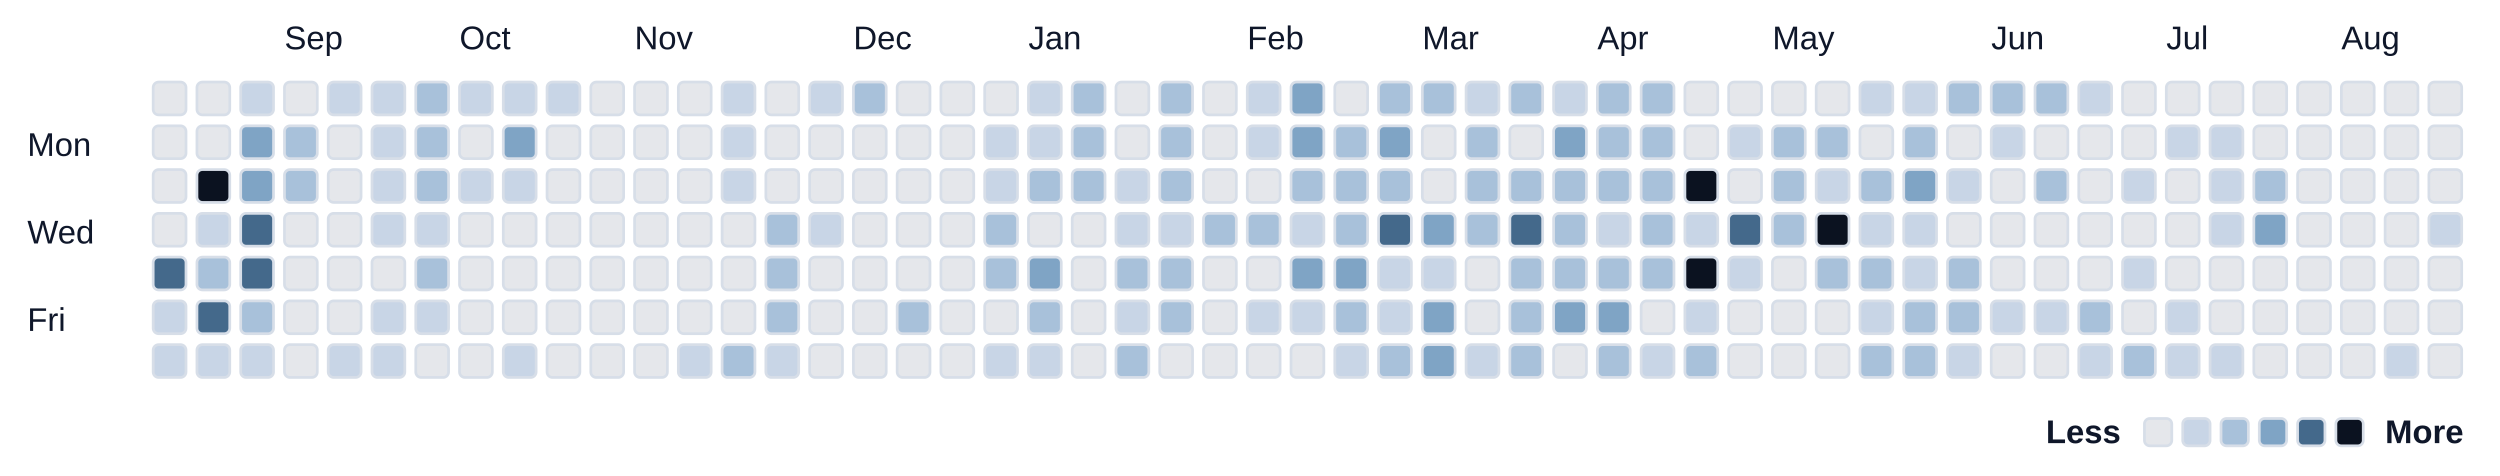
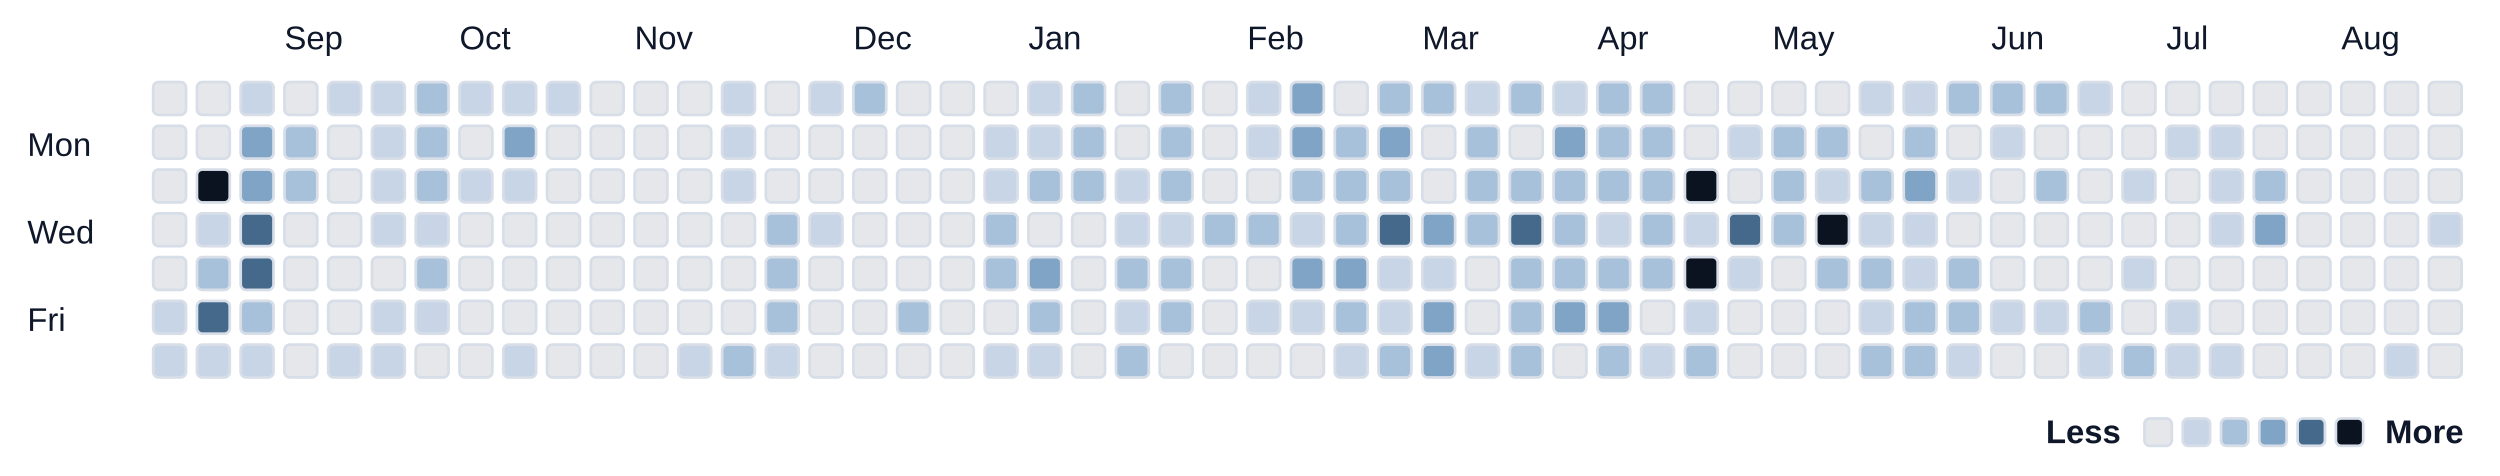
<svg xmlns="http://www.w3.org/2000/svg" baseProfile="tiny" height="174" version="1.2" width="914">
  <defs />
  <text fill="#0F172A" font-family="Segoe UI, Arial, sans-serif" font-size="12px" x="104" y="18">Sep</text>
  <text fill="#0F172A" font-family="Segoe UI, Arial, sans-serif" font-size="12px" x="168" y="18">Oct</text>
  <text fill="#0F172A" font-family="Segoe UI, Arial, sans-serif" font-size="12px" x="232" y="18">Nov</text>
  <text fill="#0F172A" font-family="Segoe UI, Arial, sans-serif" font-size="12px" x="312" y="18">Dec</text>
  <text fill="#0F172A" font-family="Segoe UI, Arial, sans-serif" font-size="12px" x="376" y="18">Jan</text>
  <text fill="#0F172A" font-family="Segoe UI, Arial, sans-serif" font-size="12px" x="456" y="18">Feb</text>
  <text fill="#0F172A" font-family="Segoe UI, Arial, sans-serif" font-size="12px" x="520" y="18">Mar</text>
  <text fill="#0F172A" font-family="Segoe UI, Arial, sans-serif" font-size="12px" x="584" y="18">Apr</text>
  <text fill="#0F172A" font-family="Segoe UI, Arial, sans-serif" font-size="12px" x="648" y="18">May</text>
  <text fill="#0F172A" font-family="Segoe UI, Arial, sans-serif" font-size="12px" x="728" y="18">Jun</text>
  <text fill="#0F172A" font-family="Segoe UI, Arial, sans-serif" font-size="12px" x="792" y="18">Jul</text>
  <text fill="#0F172A" font-family="Segoe UI, Arial, sans-serif" font-size="12px" x="856" y="18">Aug</text>
  <text fill="#0F172A" font-family="Segoe UI, Arial, sans-serif" font-size="12px" x="10" y="57">Mon</text>
  <text fill="#0F172A" font-family="Segoe UI, Arial, sans-serif" font-size="12px" x="10" y="89">Wed</text>
  <text fill="#0F172A" font-family="Segoe UI, Arial, sans-serif" font-size="12px" x="10" y="121">Fri</text>
  <rect fill="#E5E7EB" height="12" rx="2" ry="2" stroke="#D7DEE8" stroke-width="1" width="12" x="56" y="30" />
  <rect fill="#E5E7EB" height="12" rx="2" ry="2" stroke="#D7DEE8" stroke-width="1" width="12" x="56" y="46" />
  <rect fill="#E5E7EB" height="12" rx="2" ry="2" stroke="#D7DEE8" stroke-width="1" width="12" x="56" y="62" />
  <rect fill="#E5E7EB" height="12" rx="2" ry="2" stroke="#D7DEE8" stroke-width="1" width="12" x="56" y="78" />
-   <rect fill="#44698B" height="12" rx="2" ry="2" stroke="#D7DEE8" stroke-width="1" width="12" x="56" y="94" />
+   <rect fill="#E5E7EB" height="12" rx="2" ry="2" stroke="#D7DEE8" stroke-width="1" width="12" x="56" y="94" />
  <rect fill="#C8D5E6" height="12" rx="2" ry="2" stroke="#D7DEE8" stroke-width="1" width="12" x="56" y="110" />
  <rect fill="#C8D5E6" height="12" rx="2" ry="2" stroke="#D7DEE8" stroke-width="1" width="12" x="56" y="126" />
  <rect fill="#E5E7EB" height="12" rx="2" ry="2" stroke="#D7DEE8" stroke-width="1" width="12" x="72" y="30" />
  <rect fill="#E5E7EB" height="12" rx="2" ry="2" stroke="#D7DEE8" stroke-width="1" width="12" x="72" y="46" />
  <rect fill="#0B1220" height="12" rx="2" ry="2" stroke="#D7DEE8" stroke-width="1" width="12" x="72" y="62" />
  <rect fill="#C8D5E6" height="12" rx="2" ry="2" stroke="#D7DEE8" stroke-width="1" width="12" x="72" y="78" />
  <rect fill="#A8C1DA" height="12" rx="2" ry="2" stroke="#D7DEE8" stroke-width="1" width="12" x="72" y="94" />
  <rect fill="#44698B" height="12" rx="2" ry="2" stroke="#D7DEE8" stroke-width="1" width="12" x="72" y="110" />
  <rect fill="#C8D5E6" height="12" rx="2" ry="2" stroke="#D7DEE8" stroke-width="1" width="12" x="72" y="126" />
  <rect fill="#C8D5E6" height="12" rx="2" ry="2" stroke="#D7DEE8" stroke-width="1" width="12" x="88" y="30" />
  <rect fill="#7FA4C5" height="12" rx="2" ry="2" stroke="#D7DEE8" stroke-width="1" width="12" x="88" y="46" />
  <rect fill="#7FA4C5" height="12" rx="2" ry="2" stroke="#D7DEE8" stroke-width="1" width="12" x="88" y="62" />
  <rect fill="#44698B" height="12" rx="2" ry="2" stroke="#D7DEE8" stroke-width="1" width="12" x="88" y="78" />
  <rect fill="#44698B" height="12" rx="2" ry="2" stroke="#D7DEE8" stroke-width="1" width="12" x="88" y="94" />
  <rect fill="#A8C1DA" height="12" rx="2" ry="2" stroke="#D7DEE8" stroke-width="1" width="12" x="88" y="110" />
  <rect fill="#C8D5E6" height="12" rx="2" ry="2" stroke="#D7DEE8" stroke-width="1" width="12" x="88" y="126" />
  <rect fill="#E5E7EB" height="12" rx="2" ry="2" stroke="#D7DEE8" stroke-width="1" width="12" x="104" y="30" />
  <rect fill="#A8C1DA" height="12" rx="2" ry="2" stroke="#D7DEE8" stroke-width="1" width="12" x="104" y="46" />
  <rect fill="#A8C1DA" height="12" rx="2" ry="2" stroke="#D7DEE8" stroke-width="1" width="12" x="104" y="62" />
  <rect fill="#E5E7EB" height="12" rx="2" ry="2" stroke="#D7DEE8" stroke-width="1" width="12" x="104" y="78" />
  <rect fill="#E5E7EB" height="12" rx="2" ry="2" stroke="#D7DEE8" stroke-width="1" width="12" x="104" y="94" />
  <rect fill="#E5E7EB" height="12" rx="2" ry="2" stroke="#D7DEE8" stroke-width="1" width="12" x="104" y="110" />
  <rect fill="#E5E7EB" height="12" rx="2" ry="2" stroke="#D7DEE8" stroke-width="1" width="12" x="104" y="126" />
  <rect fill="#C8D5E6" height="12" rx="2" ry="2" stroke="#D7DEE8" stroke-width="1" width="12" x="120" y="30" />
  <rect fill="#E5E7EB" height="12" rx="2" ry="2" stroke="#D7DEE8" stroke-width="1" width="12" x="120" y="46" />
  <rect fill="#E5E7EB" height="12" rx="2" ry="2" stroke="#D7DEE8" stroke-width="1" width="12" x="120" y="62" />
  <rect fill="#E5E7EB" height="12" rx="2" ry="2" stroke="#D7DEE8" stroke-width="1" width="12" x="120" y="78" />
  <rect fill="#E5E7EB" height="12" rx="2" ry="2" stroke="#D7DEE8" stroke-width="1" width="12" x="120" y="94" />
  <rect fill="#E5E7EB" height="12" rx="2" ry="2" stroke="#D7DEE8" stroke-width="1" width="12" x="120" y="110" />
  <rect fill="#C8D5E6" height="12" rx="2" ry="2" stroke="#D7DEE8" stroke-width="1" width="12" x="120" y="126" />
  <rect fill="#C8D5E6" height="12" rx="2" ry="2" stroke="#D7DEE8" stroke-width="1" width="12" x="136" y="30" />
  <rect fill="#C8D5E6" height="12" rx="2" ry="2" stroke="#D7DEE8" stroke-width="1" width="12" x="136" y="46" />
  <rect fill="#C8D5E6" height="12" rx="2" ry="2" stroke="#D7DEE8" stroke-width="1" width="12" x="136" y="62" />
  <rect fill="#C8D5E6" height="12" rx="2" ry="2" stroke="#D7DEE8" stroke-width="1" width="12" x="136" y="78" />
  <rect fill="#E5E7EB" height="12" rx="2" ry="2" stroke="#D7DEE8" stroke-width="1" width="12" x="136" y="94" />
  <rect fill="#C8D5E6" height="12" rx="2" ry="2" stroke="#D7DEE8" stroke-width="1" width="12" x="136" y="110" />
  <rect fill="#C8D5E6" height="12" rx="2" ry="2" stroke="#D7DEE8" stroke-width="1" width="12" x="136" y="126" />
  <rect fill="#A8C1DA" height="12" rx="2" ry="2" stroke="#D7DEE8" stroke-width="1" width="12" x="152" y="30" />
  <rect fill="#A8C1DA" height="12" rx="2" ry="2" stroke="#D7DEE8" stroke-width="1" width="12" x="152" y="46" />
  <rect fill="#A8C1DA" height="12" rx="2" ry="2" stroke="#D7DEE8" stroke-width="1" width="12" x="152" y="62" />
  <rect fill="#C8D5E6" height="12" rx="2" ry="2" stroke="#D7DEE8" stroke-width="1" width="12" x="152" y="78" />
  <rect fill="#A8C1DA" height="12" rx="2" ry="2" stroke="#D7DEE8" stroke-width="1" width="12" x="152" y="94" />
  <rect fill="#C8D5E6" height="12" rx="2" ry="2" stroke="#D7DEE8" stroke-width="1" width="12" x="152" y="110" />
  <rect fill="#E5E7EB" height="12" rx="2" ry="2" stroke="#D7DEE8" stroke-width="1" width="12" x="152" y="126" />
  <rect fill="#C8D5E6" height="12" rx="2" ry="2" stroke="#D7DEE8" stroke-width="1" width="12" x="168" y="30" />
  <rect fill="#E5E7EB" height="12" rx="2" ry="2" stroke="#D7DEE8" stroke-width="1" width="12" x="168" y="46" />
  <rect fill="#C8D5E6" height="12" rx="2" ry="2" stroke="#D7DEE8" stroke-width="1" width="12" x="168" y="62" />
  <rect fill="#E5E7EB" height="12" rx="2" ry="2" stroke="#D7DEE8" stroke-width="1" width="12" x="168" y="78" />
  <rect fill="#E5E7EB" height="12" rx="2" ry="2" stroke="#D7DEE8" stroke-width="1" width="12" x="168" y="94" />
  <rect fill="#E5E7EB" height="12" rx="2" ry="2" stroke="#D7DEE8" stroke-width="1" width="12" x="168" y="110" />
  <rect fill="#E5E7EB" height="12" rx="2" ry="2" stroke="#D7DEE8" stroke-width="1" width="12" x="168" y="126" />
  <rect fill="#C8D5E6" height="12" rx="2" ry="2" stroke="#D7DEE8" stroke-width="1" width="12" x="184" y="30" />
  <rect fill="#7FA4C5" height="12" rx="2" ry="2" stroke="#D7DEE8" stroke-width="1" width="12" x="184" y="46" />
  <rect fill="#C8D5E6" height="12" rx="2" ry="2" stroke="#D7DEE8" stroke-width="1" width="12" x="184" y="62" />
  <rect fill="#E5E7EB" height="12" rx="2" ry="2" stroke="#D7DEE8" stroke-width="1" width="12" x="184" y="78" />
  <rect fill="#E5E7EB" height="12" rx="2" ry="2" stroke="#D7DEE8" stroke-width="1" width="12" x="184" y="94" />
  <rect fill="#E5E7EB" height="12" rx="2" ry="2" stroke="#D7DEE8" stroke-width="1" width="12" x="184" y="110" />
  <rect fill="#C8D5E6" height="12" rx="2" ry="2" stroke="#D7DEE8" stroke-width="1" width="12" x="184" y="126" />
  <rect fill="#C8D5E6" height="12" rx="2" ry="2" stroke="#D7DEE8" stroke-width="1" width="12" x="200" y="30" />
  <rect fill="#E5E7EB" height="12" rx="2" ry="2" stroke="#D7DEE8" stroke-width="1" width="12" x="200" y="46" />
  <rect fill="#E5E7EB" height="12" rx="2" ry="2" stroke="#D7DEE8" stroke-width="1" width="12" x="200" y="62" />
  <rect fill="#E5E7EB" height="12" rx="2" ry="2" stroke="#D7DEE8" stroke-width="1" width="12" x="200" y="78" />
  <rect fill="#E5E7EB" height="12" rx="2" ry="2" stroke="#D7DEE8" stroke-width="1" width="12" x="200" y="94" />
  <rect fill="#E5E7EB" height="12" rx="2" ry="2" stroke="#D7DEE8" stroke-width="1" width="12" x="200" y="110" />
  <rect fill="#E5E7EB" height="12" rx="2" ry="2" stroke="#D7DEE8" stroke-width="1" width="12" x="200" y="126" />
  <rect fill="#E5E7EB" height="12" rx="2" ry="2" stroke="#D7DEE8" stroke-width="1" width="12" x="216" y="30" />
  <rect fill="#E5E7EB" height="12" rx="2" ry="2" stroke="#D7DEE8" stroke-width="1" width="12" x="216" y="46" />
  <rect fill="#E5E7EB" height="12" rx="2" ry="2" stroke="#D7DEE8" stroke-width="1" width="12" x="216" y="62" />
  <rect fill="#E5E7EB" height="12" rx="2" ry="2" stroke="#D7DEE8" stroke-width="1" width="12" x="216" y="78" />
  <rect fill="#E5E7EB" height="12" rx="2" ry="2" stroke="#D7DEE8" stroke-width="1" width="12" x="216" y="94" />
  <rect fill="#E5E7EB" height="12" rx="2" ry="2" stroke="#D7DEE8" stroke-width="1" width="12" x="216" y="110" />
  <rect fill="#E5E7EB" height="12" rx="2" ry="2" stroke="#D7DEE8" stroke-width="1" width="12" x="216" y="126" />
  <rect fill="#E5E7EB" height="12" rx="2" ry="2" stroke="#D7DEE8" stroke-width="1" width="12" x="232" y="30" />
  <rect fill="#E5E7EB" height="12" rx="2" ry="2" stroke="#D7DEE8" stroke-width="1" width="12" x="232" y="46" />
  <rect fill="#E5E7EB" height="12" rx="2" ry="2" stroke="#D7DEE8" stroke-width="1" width="12" x="232" y="62" />
  <rect fill="#E5E7EB" height="12" rx="2" ry="2" stroke="#D7DEE8" stroke-width="1" width="12" x="232" y="78" />
  <rect fill="#E5E7EB" height="12" rx="2" ry="2" stroke="#D7DEE8" stroke-width="1" width="12" x="232" y="94" />
  <rect fill="#E5E7EB" height="12" rx="2" ry="2" stroke="#D7DEE8" stroke-width="1" width="12" x="232" y="110" />
  <rect fill="#E5E7EB" height="12" rx="2" ry="2" stroke="#D7DEE8" stroke-width="1" width="12" x="232" y="126" />
  <rect fill="#E5E7EB" height="12" rx="2" ry="2" stroke="#D7DEE8" stroke-width="1" width="12" x="248" y="30" />
  <rect fill="#E5E7EB" height="12" rx="2" ry="2" stroke="#D7DEE8" stroke-width="1" width="12" x="248" y="46" />
  <rect fill="#E5E7EB" height="12" rx="2" ry="2" stroke="#D7DEE8" stroke-width="1" width="12" x="248" y="62" />
  <rect fill="#E5E7EB" height="12" rx="2" ry="2" stroke="#D7DEE8" stroke-width="1" width="12" x="248" y="78" />
  <rect fill="#E5E7EB" height="12" rx="2" ry="2" stroke="#D7DEE8" stroke-width="1" width="12" x="248" y="94" />
  <rect fill="#E5E7EB" height="12" rx="2" ry="2" stroke="#D7DEE8" stroke-width="1" width="12" x="248" y="110" />
  <rect fill="#C8D5E6" height="12" rx="2" ry="2" stroke="#D7DEE8" stroke-width="1" width="12" x="248" y="126" />
  <rect fill="#C8D5E6" height="12" rx="2" ry="2" stroke="#D7DEE8" stroke-width="1" width="12" x="264" y="30" />
  <rect fill="#C8D5E6" height="12" rx="2" ry="2" stroke="#D7DEE8" stroke-width="1" width="12" x="264" y="46" />
  <rect fill="#C8D5E6" height="12" rx="2" ry="2" stroke="#D7DEE8" stroke-width="1" width="12" x="264" y="62" />
  <rect fill="#E5E7EB" height="12" rx="2" ry="2" stroke="#D7DEE8" stroke-width="1" width="12" x="264" y="78" />
  <rect fill="#E5E7EB" height="12" rx="2" ry="2" stroke="#D7DEE8" stroke-width="1" width="12" x="264" y="94" />
  <rect fill="#E5E7EB" height="12" rx="2" ry="2" stroke="#D7DEE8" stroke-width="1" width="12" x="264" y="110" />
  <rect fill="#A8C1DA" height="12" rx="2" ry="2" stroke="#D7DEE8" stroke-width="1" width="12" x="264" y="126" />
  <rect fill="#E5E7EB" height="12" rx="2" ry="2" stroke="#D7DEE8" stroke-width="1" width="12" x="280" y="30" />
  <rect fill="#E5E7EB" height="12" rx="2" ry="2" stroke="#D7DEE8" stroke-width="1" width="12" x="280" y="46" />
  <rect fill="#E5E7EB" height="12" rx="2" ry="2" stroke="#D7DEE8" stroke-width="1" width="12" x="280" y="62" />
  <rect fill="#A8C1DA" height="12" rx="2" ry="2" stroke="#D7DEE8" stroke-width="1" width="12" x="280" y="78" />
  <rect fill="#A8C1DA" height="12" rx="2" ry="2" stroke="#D7DEE8" stroke-width="1" width="12" x="280" y="94" />
  <rect fill="#A8C1DA" height="12" rx="2" ry="2" stroke="#D7DEE8" stroke-width="1" width="12" x="280" y="110" />
  <rect fill="#C8D5E6" height="12" rx="2" ry="2" stroke="#D7DEE8" stroke-width="1" width="12" x="280" y="126" />
  <rect fill="#C8D5E6" height="12" rx="2" ry="2" stroke="#D7DEE8" stroke-width="1" width="12" x="296" y="30" />
  <rect fill="#E5E7EB" height="12" rx="2" ry="2" stroke="#D7DEE8" stroke-width="1" width="12" x="296" y="46" />
  <rect fill="#E5E7EB" height="12" rx="2" ry="2" stroke="#D7DEE8" stroke-width="1" width="12" x="296" y="62" />
  <rect fill="#C8D5E6" height="12" rx="2" ry="2" stroke="#D7DEE8" stroke-width="1" width="12" x="296" y="78" />
  <rect fill="#E5E7EB" height="12" rx="2" ry="2" stroke="#D7DEE8" stroke-width="1" width="12" x="296" y="94" />
  <rect fill="#E5E7EB" height="12" rx="2" ry="2" stroke="#D7DEE8" stroke-width="1" width="12" x="296" y="110" />
  <rect fill="#E5E7EB" height="12" rx="2" ry="2" stroke="#D7DEE8" stroke-width="1" width="12" x="296" y="126" />
  <rect fill="#A8C1DA" height="12" rx="2" ry="2" stroke="#D7DEE8" stroke-width="1" width="12" x="312" y="30" />
  <rect fill="#E5E7EB" height="12" rx="2" ry="2" stroke="#D7DEE8" stroke-width="1" width="12" x="312" y="46" />
  <rect fill="#E5E7EB" height="12" rx="2" ry="2" stroke="#D7DEE8" stroke-width="1" width="12" x="312" y="62" />
  <rect fill="#E5E7EB" height="12" rx="2" ry="2" stroke="#D7DEE8" stroke-width="1" width="12" x="312" y="78" />
  <rect fill="#E5E7EB" height="12" rx="2" ry="2" stroke="#D7DEE8" stroke-width="1" width="12" x="312" y="94" />
  <rect fill="#E5E7EB" height="12" rx="2" ry="2" stroke="#D7DEE8" stroke-width="1" width="12" x="312" y="110" />
  <rect fill="#E5E7EB" height="12" rx="2" ry="2" stroke="#D7DEE8" stroke-width="1" width="12" x="312" y="126" />
  <rect fill="#E5E7EB" height="12" rx="2" ry="2" stroke="#D7DEE8" stroke-width="1" width="12" x="328" y="30" />
  <rect fill="#E5E7EB" height="12" rx="2" ry="2" stroke="#D7DEE8" stroke-width="1" width="12" x="328" y="46" />
  <rect fill="#E5E7EB" height="12" rx="2" ry="2" stroke="#D7DEE8" stroke-width="1" width="12" x="328" y="62" />
  <rect fill="#E5E7EB" height="12" rx="2" ry="2" stroke="#D7DEE8" stroke-width="1" width="12" x="328" y="78" />
  <rect fill="#E5E7EB" height="12" rx="2" ry="2" stroke="#D7DEE8" stroke-width="1" width="12" x="328" y="94" />
  <rect fill="#A8C1DA" height="12" rx="2" ry="2" stroke="#D7DEE8" stroke-width="1" width="12" x="328" y="110" />
  <rect fill="#E5E7EB" height="12" rx="2" ry="2" stroke="#D7DEE8" stroke-width="1" width="12" x="328" y="126" />
  <rect fill="#E5E7EB" height="12" rx="2" ry="2" stroke="#D7DEE8" stroke-width="1" width="12" x="344" y="30" />
  <rect fill="#E5E7EB" height="12" rx="2" ry="2" stroke="#D7DEE8" stroke-width="1" width="12" x="344" y="46" />
  <rect fill="#E5E7EB" height="12" rx="2" ry="2" stroke="#D7DEE8" stroke-width="1" width="12" x="344" y="62" />
  <rect fill="#E5E7EB" height="12" rx="2" ry="2" stroke="#D7DEE8" stroke-width="1" width="12" x="344" y="78" />
  <rect fill="#E5E7EB" height="12" rx="2" ry="2" stroke="#D7DEE8" stroke-width="1" width="12" x="344" y="94" />
  <rect fill="#E5E7EB" height="12" rx="2" ry="2" stroke="#D7DEE8" stroke-width="1" width="12" x="344" y="110" />
  <rect fill="#E5E7EB" height="12" rx="2" ry="2" stroke="#D7DEE8" stroke-width="1" width="12" x="344" y="126" />
  <rect fill="#E5E7EB" height="12" rx="2" ry="2" stroke="#D7DEE8" stroke-width="1" width="12" x="360" y="30" />
  <rect fill="#C8D5E6" height="12" rx="2" ry="2" stroke="#D7DEE8" stroke-width="1" width="12" x="360" y="46" />
  <rect fill="#C8D5E6" height="12" rx="2" ry="2" stroke="#D7DEE8" stroke-width="1" width="12" x="360" y="62" />
  <rect fill="#A8C1DA" height="12" rx="2" ry="2" stroke="#D7DEE8" stroke-width="1" width="12" x="360" y="78" />
  <rect fill="#A8C1DA" height="12" rx="2" ry="2" stroke="#D7DEE8" stroke-width="1" width="12" x="360" y="94" />
  <rect fill="#E5E7EB" height="12" rx="2" ry="2" stroke="#D7DEE8" stroke-width="1" width="12" x="360" y="110" />
  <rect fill="#C8D5E6" height="12" rx="2" ry="2" stroke="#D7DEE8" stroke-width="1" width="12" x="360" y="126" />
  <rect fill="#C8D5E6" height="12" rx="2" ry="2" stroke="#D7DEE8" stroke-width="1" width="12" x="376" y="30" />
  <rect fill="#C8D5E6" height="12" rx="2" ry="2" stroke="#D7DEE8" stroke-width="1" width="12" x="376" y="46" />
  <rect fill="#A8C1DA" height="12" rx="2" ry="2" stroke="#D7DEE8" stroke-width="1" width="12" x="376" y="62" />
  <rect fill="#E5E7EB" height="12" rx="2" ry="2" stroke="#D7DEE8" stroke-width="1" width="12" x="376" y="78" />
  <rect fill="#7FA4C5" height="12" rx="2" ry="2" stroke="#D7DEE8" stroke-width="1" width="12" x="376" y="94" />
  <rect fill="#A8C1DA" height="12" rx="2" ry="2" stroke="#D7DEE8" stroke-width="1" width="12" x="376" y="110" />
  <rect fill="#C8D5E6" height="12" rx="2" ry="2" stroke="#D7DEE8" stroke-width="1" width="12" x="376" y="126" />
  <rect fill="#A8C1DA" height="12" rx="2" ry="2" stroke="#D7DEE8" stroke-width="1" width="12" x="392" y="30" />
  <rect fill="#A8C1DA" height="12" rx="2" ry="2" stroke="#D7DEE8" stroke-width="1" width="12" x="392" y="46" />
  <rect fill="#A8C1DA" height="12" rx="2" ry="2" stroke="#D7DEE8" stroke-width="1" width="12" x="392" y="62" />
  <rect fill="#E5E7EB" height="12" rx="2" ry="2" stroke="#D7DEE8" stroke-width="1" width="12" x="392" y="78" />
  <rect fill="#E5E7EB" height="12" rx="2" ry="2" stroke="#D7DEE8" stroke-width="1" width="12" x="392" y="94" />
  <rect fill="#E5E7EB" height="12" rx="2" ry="2" stroke="#D7DEE8" stroke-width="1" width="12" x="392" y="110" />
  <rect fill="#E5E7EB" height="12" rx="2" ry="2" stroke="#D7DEE8" stroke-width="1" width="12" x="392" y="126" />
  <rect fill="#E5E7EB" height="12" rx="2" ry="2" stroke="#D7DEE8" stroke-width="1" width="12" x="408" y="30" />
  <rect fill="#E5E7EB" height="12" rx="2" ry="2" stroke="#D7DEE8" stroke-width="1" width="12" x="408" y="46" />
  <rect fill="#C8D5E6" height="12" rx="2" ry="2" stroke="#D7DEE8" stroke-width="1" width="12" x="408" y="62" />
  <rect fill="#C8D5E6" height="12" rx="2" ry="2" stroke="#D7DEE8" stroke-width="1" width="12" x="408" y="78" />
  <rect fill="#A8C1DA" height="12" rx="2" ry="2" stroke="#D7DEE8" stroke-width="1" width="12" x="408" y="94" />
  <rect fill="#C8D5E6" height="12" rx="2" ry="2" stroke="#D7DEE8" stroke-width="1" width="12" x="408" y="110" />
  <rect fill="#A8C1DA" height="12" rx="2" ry="2" stroke="#D7DEE8" stroke-width="1" width="12" x="408" y="126" />
  <rect fill="#A8C1DA" height="12" rx="2" ry="2" stroke="#D7DEE8" stroke-width="1" width="12" x="424" y="30" />
  <rect fill="#A8C1DA" height="12" rx="2" ry="2" stroke="#D7DEE8" stroke-width="1" width="12" x="424" y="46" />
  <rect fill="#A8C1DA" height="12" rx="2" ry="2" stroke="#D7DEE8" stroke-width="1" width="12" x="424" y="62" />
  <rect fill="#C8D5E6" height="12" rx="2" ry="2" stroke="#D7DEE8" stroke-width="1" width="12" x="424" y="78" />
  <rect fill="#A8C1DA" height="12" rx="2" ry="2" stroke="#D7DEE8" stroke-width="1" width="12" x="424" y="94" />
  <rect fill="#A8C1DA" height="12" rx="2" ry="2" stroke="#D7DEE8" stroke-width="1" width="12" x="424" y="110" />
  <rect fill="#E5E7EB" height="12" rx="2" ry="2" stroke="#D7DEE8" stroke-width="1" width="12" x="424" y="126" />
  <rect fill="#E5E7EB" height="12" rx="2" ry="2" stroke="#D7DEE8" stroke-width="1" width="12" x="440" y="30" />
  <rect fill="#E5E7EB" height="12" rx="2" ry="2" stroke="#D7DEE8" stroke-width="1" width="12" x="440" y="46" />
  <rect fill="#E5E7EB" height="12" rx="2" ry="2" stroke="#D7DEE8" stroke-width="1" width="12" x="440" y="62" />
  <rect fill="#A8C1DA" height="12" rx="2" ry="2" stroke="#D7DEE8" stroke-width="1" width="12" x="440" y="78" />
  <rect fill="#E5E7EB" height="12" rx="2" ry="2" stroke="#D7DEE8" stroke-width="1" width="12" x="440" y="94" />
  <rect fill="#E5E7EB" height="12" rx="2" ry="2" stroke="#D7DEE8" stroke-width="1" width="12" x="440" y="110" />
  <rect fill="#E5E7EB" height="12" rx="2" ry="2" stroke="#D7DEE8" stroke-width="1" width="12" x="440" y="126" />
  <rect fill="#C8D5E6" height="12" rx="2" ry="2" stroke="#D7DEE8" stroke-width="1" width="12" x="456" y="30" />
  <rect fill="#C8D5E6" height="12" rx="2" ry="2" stroke="#D7DEE8" stroke-width="1" width="12" x="456" y="46" />
  <rect fill="#E5E7EB" height="12" rx="2" ry="2" stroke="#D7DEE8" stroke-width="1" width="12" x="456" y="62" />
  <rect fill="#A8C1DA" height="12" rx="2" ry="2" stroke="#D7DEE8" stroke-width="1" width="12" x="456" y="78" />
  <rect fill="#E5E7EB" height="12" rx="2" ry="2" stroke="#D7DEE8" stroke-width="1" width="12" x="456" y="94" />
  <rect fill="#C8D5E6" height="12" rx="2" ry="2" stroke="#D7DEE8" stroke-width="1" width="12" x="456" y="110" />
  <rect fill="#E5E7EB" height="12" rx="2" ry="2" stroke="#D7DEE8" stroke-width="1" width="12" x="456" y="126" />
  <rect fill="#7FA4C5" height="12" rx="2" ry="2" stroke="#D7DEE8" stroke-width="1" width="12" x="472" y="30" />
  <rect fill="#7FA4C5" height="12" rx="2" ry="2" stroke="#D7DEE8" stroke-width="1" width="12" x="472" y="46" />
  <rect fill="#A8C1DA" height="12" rx="2" ry="2" stroke="#D7DEE8" stroke-width="1" width="12" x="472" y="62" />
  <rect fill="#C8D5E6" height="12" rx="2" ry="2" stroke="#D7DEE8" stroke-width="1" width="12" x="472" y="78" />
  <rect fill="#7FA4C5" height="12" rx="2" ry="2" stroke="#D7DEE8" stroke-width="1" width="12" x="472" y="94" />
  <rect fill="#C8D5E6" height="12" rx="2" ry="2" stroke="#D7DEE8" stroke-width="1" width="12" x="472" y="110" />
  <rect fill="#E5E7EB" height="12" rx="2" ry="2" stroke="#D7DEE8" stroke-width="1" width="12" x="472" y="126" />
  <rect fill="#E5E7EB" height="12" rx="2" ry="2" stroke="#D7DEE8" stroke-width="1" width="12" x="488" y="30" />
  <rect fill="#A8C1DA" height="12" rx="2" ry="2" stroke="#D7DEE8" stroke-width="1" width="12" x="488" y="46" />
  <rect fill="#A8C1DA" height="12" rx="2" ry="2" stroke="#D7DEE8" stroke-width="1" width="12" x="488" y="62" />
  <rect fill="#A8C1DA" height="12" rx="2" ry="2" stroke="#D7DEE8" stroke-width="1" width="12" x="488" y="78" />
  <rect fill="#7FA4C5" height="12" rx="2" ry="2" stroke="#D7DEE8" stroke-width="1" width="12" x="488" y="94" />
  <rect fill="#A8C1DA" height="12" rx="2" ry="2" stroke="#D7DEE8" stroke-width="1" width="12" x="488" y="110" />
  <rect fill="#C8D5E6" height="12" rx="2" ry="2" stroke="#D7DEE8" stroke-width="1" width="12" x="488" y="126" />
  <rect fill="#A8C1DA" height="12" rx="2" ry="2" stroke="#D7DEE8" stroke-width="1" width="12" x="504" y="30" />
  <rect fill="#7FA4C5" height="12" rx="2" ry="2" stroke="#D7DEE8" stroke-width="1" width="12" x="504" y="46" />
  <rect fill="#A8C1DA" height="12" rx="2" ry="2" stroke="#D7DEE8" stroke-width="1" width="12" x="504" y="62" />
  <rect fill="#44698B" height="12" rx="2" ry="2" stroke="#D7DEE8" stroke-width="1" width="12" x="504" y="78" />
  <rect fill="#C8D5E6" height="12" rx="2" ry="2" stroke="#D7DEE8" stroke-width="1" width="12" x="504" y="94" />
  <rect fill="#C8D5E6" height="12" rx="2" ry="2" stroke="#D7DEE8" stroke-width="1" width="12" x="504" y="110" />
  <rect fill="#A8C1DA" height="12" rx="2" ry="2" stroke="#D7DEE8" stroke-width="1" width="12" x="504" y="126" />
  <rect fill="#A8C1DA" height="12" rx="2" ry="2" stroke="#D7DEE8" stroke-width="1" width="12" x="520" y="30" />
  <rect fill="#E5E7EB" height="12" rx="2" ry="2" stroke="#D7DEE8" stroke-width="1" width="12" x="520" y="46" />
  <rect fill="#E5E7EB" height="12" rx="2" ry="2" stroke="#D7DEE8" stroke-width="1" width="12" x="520" y="62" />
  <rect fill="#7FA4C5" height="12" rx="2" ry="2" stroke="#D7DEE8" stroke-width="1" width="12" x="520" y="78" />
  <rect fill="#C8D5E6" height="12" rx="2" ry="2" stroke="#D7DEE8" stroke-width="1" width="12" x="520" y="94" />
  <rect fill="#7FA4C5" height="12" rx="2" ry="2" stroke="#D7DEE8" stroke-width="1" width="12" x="520" y="110" />
  <rect fill="#7FA4C5" height="12" rx="2" ry="2" stroke="#D7DEE8" stroke-width="1" width="12" x="520" y="126" />
  <rect fill="#C8D5E6" height="12" rx="2" ry="2" stroke="#D7DEE8" stroke-width="1" width="12" x="536" y="30" />
  <rect fill="#A8C1DA" height="12" rx="2" ry="2" stroke="#D7DEE8" stroke-width="1" width="12" x="536" y="46" />
  <rect fill="#A8C1DA" height="12" rx="2" ry="2" stroke="#D7DEE8" stroke-width="1" width="12" x="536" y="62" />
  <rect fill="#A8C1DA" height="12" rx="2" ry="2" stroke="#D7DEE8" stroke-width="1" width="12" x="536" y="78" />
  <rect fill="#E5E7EB" height="12" rx="2" ry="2" stroke="#D7DEE8" stroke-width="1" width="12" x="536" y="94" />
  <rect fill="#E5E7EB" height="12" rx="2" ry="2" stroke="#D7DEE8" stroke-width="1" width="12" x="536" y="110" />
  <rect fill="#C8D5E6" height="12" rx="2" ry="2" stroke="#D7DEE8" stroke-width="1" width="12" x="536" y="126" />
  <rect fill="#A8C1DA" height="12" rx="2" ry="2" stroke="#D7DEE8" stroke-width="1" width="12" x="552" y="30" />
  <rect fill="#E5E7EB" height="12" rx="2" ry="2" stroke="#D7DEE8" stroke-width="1" width="12" x="552" y="46" />
  <rect fill="#A8C1DA" height="12" rx="2" ry="2" stroke="#D7DEE8" stroke-width="1" width="12" x="552" y="62" />
  <rect fill="#44698B" height="12" rx="2" ry="2" stroke="#D7DEE8" stroke-width="1" width="12" x="552" y="78" />
  <rect fill="#A8C1DA" height="12" rx="2" ry="2" stroke="#D7DEE8" stroke-width="1" width="12" x="552" y="94" />
  <rect fill="#A8C1DA" height="12" rx="2" ry="2" stroke="#D7DEE8" stroke-width="1" width="12" x="552" y="110" />
  <rect fill="#A8C1DA" height="12" rx="2" ry="2" stroke="#D7DEE8" stroke-width="1" width="12" x="552" y="126" />
  <rect fill="#C8D5E6" height="12" rx="2" ry="2" stroke="#D7DEE8" stroke-width="1" width="12" x="568" y="30" />
  <rect fill="#7FA4C5" height="12" rx="2" ry="2" stroke="#D7DEE8" stroke-width="1" width="12" x="568" y="46" />
  <rect fill="#A8C1DA" height="12" rx="2" ry="2" stroke="#D7DEE8" stroke-width="1" width="12" x="568" y="62" />
  <rect fill="#A8C1DA" height="12" rx="2" ry="2" stroke="#D7DEE8" stroke-width="1" width="12" x="568" y="78" />
  <rect fill="#A8C1DA" height="12" rx="2" ry="2" stroke="#D7DEE8" stroke-width="1" width="12" x="568" y="94" />
  <rect fill="#7FA4C5" height="12" rx="2" ry="2" stroke="#D7DEE8" stroke-width="1" width="12" x="568" y="110" />
  <rect fill="#E5E7EB" height="12" rx="2" ry="2" stroke="#D7DEE8" stroke-width="1" width="12" x="568" y="126" />
  <rect fill="#A8C1DA" height="12" rx="2" ry="2" stroke="#D7DEE8" stroke-width="1" width="12" x="584" y="30" />
  <rect fill="#A8C1DA" height="12" rx="2" ry="2" stroke="#D7DEE8" stroke-width="1" width="12" x="584" y="46" />
  <rect fill="#A8C1DA" height="12" rx="2" ry="2" stroke="#D7DEE8" stroke-width="1" width="12" x="584" y="62" />
  <rect fill="#C8D5E6" height="12" rx="2" ry="2" stroke="#D7DEE8" stroke-width="1" width="12" x="584" y="78" />
  <rect fill="#A8C1DA" height="12" rx="2" ry="2" stroke="#D7DEE8" stroke-width="1" width="12" x="584" y="94" />
  <rect fill="#7FA4C5" height="12" rx="2" ry="2" stroke="#D7DEE8" stroke-width="1" width="12" x="584" y="110" />
  <rect fill="#A8C1DA" height="12" rx="2" ry="2" stroke="#D7DEE8" stroke-width="1" width="12" x="584" y="126" />
  <rect fill="#A8C1DA" height="12" rx="2" ry="2" stroke="#D7DEE8" stroke-width="1" width="12" x="600" y="30" />
  <rect fill="#A8C1DA" height="12" rx="2" ry="2" stroke="#D7DEE8" stroke-width="1" width="12" x="600" y="46" />
  <rect fill="#A8C1DA" height="12" rx="2" ry="2" stroke="#D7DEE8" stroke-width="1" width="12" x="600" y="62" />
  <rect fill="#A8C1DA" height="12" rx="2" ry="2" stroke="#D7DEE8" stroke-width="1" width="12" x="600" y="78" />
  <rect fill="#A8C1DA" height="12" rx="2" ry="2" stroke="#D7DEE8" stroke-width="1" width="12" x="600" y="94" />
  <rect fill="#E5E7EB" height="12" rx="2" ry="2" stroke="#D7DEE8" stroke-width="1" width="12" x="600" y="110" />
  <rect fill="#C8D5E6" height="12" rx="2" ry="2" stroke="#D7DEE8" stroke-width="1" width="12" x="600" y="126" />
  <rect fill="#E5E7EB" height="12" rx="2" ry="2" stroke="#D7DEE8" stroke-width="1" width="12" x="616" y="30" />
  <rect fill="#E5E7EB" height="12" rx="2" ry="2" stroke="#D7DEE8" stroke-width="1" width="12" x="616" y="46" />
  <rect fill="#0B1220" height="12" rx="2" ry="2" stroke="#D7DEE8" stroke-width="1" width="12" x="616" y="62" />
  <rect fill="#C8D5E6" height="12" rx="2" ry="2" stroke="#D7DEE8" stroke-width="1" width="12" x="616" y="78" />
  <rect fill="#0B1220" height="12" rx="2" ry="2" stroke="#D7DEE8" stroke-width="1" width="12" x="616" y="94" />
  <rect fill="#C8D5E6" height="12" rx="2" ry="2" stroke="#D7DEE8" stroke-width="1" width="12" x="616" y="110" />
  <rect fill="#A8C1DA" height="12" rx="2" ry="2" stroke="#D7DEE8" stroke-width="1" width="12" x="616" y="126" />
  <rect fill="#E5E7EB" height="12" rx="2" ry="2" stroke="#D7DEE8" stroke-width="1" width="12" x="632" y="30" />
  <rect fill="#C8D5E6" height="12" rx="2" ry="2" stroke="#D7DEE8" stroke-width="1" width="12" x="632" y="46" />
  <rect fill="#E5E7EB" height="12" rx="2" ry="2" stroke="#D7DEE8" stroke-width="1" width="12" x="632" y="62" />
  <rect fill="#44698B" height="12" rx="2" ry="2" stroke="#D7DEE8" stroke-width="1" width="12" x="632" y="78" />
  <rect fill="#C8D5E6" height="12" rx="2" ry="2" stroke="#D7DEE8" stroke-width="1" width="12" x="632" y="94" />
  <rect fill="#E5E7EB" height="12" rx="2" ry="2" stroke="#D7DEE8" stroke-width="1" width="12" x="632" y="110" />
  <rect fill="#E5E7EB" height="12" rx="2" ry="2" stroke="#D7DEE8" stroke-width="1" width="12" x="632" y="126" />
  <rect fill="#E5E7EB" height="12" rx="2" ry="2" stroke="#D7DEE8" stroke-width="1" width="12" x="648" y="30" />
  <rect fill="#A8C1DA" height="12" rx="2" ry="2" stroke="#D7DEE8" stroke-width="1" width="12" x="648" y="46" />
  <rect fill="#A8C1DA" height="12" rx="2" ry="2" stroke="#D7DEE8" stroke-width="1" width="12" x="648" y="62" />
  <rect fill="#A8C1DA" height="12" rx="2" ry="2" stroke="#D7DEE8" stroke-width="1" width="12" x="648" y="78" />
  <rect fill="#E5E7EB" height="12" rx="2" ry="2" stroke="#D7DEE8" stroke-width="1" width="12" x="648" y="94" />
  <rect fill="#E5E7EB" height="12" rx="2" ry="2" stroke="#D7DEE8" stroke-width="1" width="12" x="648" y="110" />
  <rect fill="#E5E7EB" height="12" rx="2" ry="2" stroke="#D7DEE8" stroke-width="1" width="12" x="648" y="126" />
  <rect fill="#E5E7EB" height="12" rx="2" ry="2" stroke="#D7DEE8" stroke-width="1" width="12" x="664" y="30" />
  <rect fill="#A8C1DA" height="12" rx="2" ry="2" stroke="#D7DEE8" stroke-width="1" width="12" x="664" y="46" />
  <rect fill="#C8D5E6" height="12" rx="2" ry="2" stroke="#D7DEE8" stroke-width="1" width="12" x="664" y="62" />
  <rect fill="#0B1220" height="12" rx="2" ry="2" stroke="#D7DEE8" stroke-width="1" width="12" x="664" y="78" />
  <rect fill="#A8C1DA" height="12" rx="2" ry="2" stroke="#D7DEE8" stroke-width="1" width="12" x="664" y="94" />
  <rect fill="#E5E7EB" height="12" rx="2" ry="2" stroke="#D7DEE8" stroke-width="1" width="12" x="664" y="110" />
  <rect fill="#E5E7EB" height="12" rx="2" ry="2" stroke="#D7DEE8" stroke-width="1" width="12" x="664" y="126" />
  <rect fill="#C8D5E6" height="12" rx="2" ry="2" stroke="#D7DEE8" stroke-width="1" width="12" x="680" y="30" />
  <rect fill="#E5E7EB" height="12" rx="2" ry="2" stroke="#D7DEE8" stroke-width="1" width="12" x="680" y="46" />
  <rect fill="#A8C1DA" height="12" rx="2" ry="2" stroke="#D7DEE8" stroke-width="1" width="12" x="680" y="62" />
  <rect fill="#C8D5E6" height="12" rx="2" ry="2" stroke="#D7DEE8" stroke-width="1" width="12" x="680" y="78" />
  <rect fill="#A8C1DA" height="12" rx="2" ry="2" stroke="#D7DEE8" stroke-width="1" width="12" x="680" y="94" />
  <rect fill="#C8D5E6" height="12" rx="2" ry="2" stroke="#D7DEE8" stroke-width="1" width="12" x="680" y="110" />
  <rect fill="#A8C1DA" height="12" rx="2" ry="2" stroke="#D7DEE8" stroke-width="1" width="12" x="680" y="126" />
  <rect fill="#C8D5E6" height="12" rx="2" ry="2" stroke="#D7DEE8" stroke-width="1" width="12" x="696" y="30" />
  <rect fill="#A8C1DA" height="12" rx="2" ry="2" stroke="#D7DEE8" stroke-width="1" width="12" x="696" y="46" />
  <rect fill="#7FA4C5" height="12" rx="2" ry="2" stroke="#D7DEE8" stroke-width="1" width="12" x="696" y="62" />
  <rect fill="#C8D5E6" height="12" rx="2" ry="2" stroke="#D7DEE8" stroke-width="1" width="12" x="696" y="78" />
  <rect fill="#C8D5E6" height="12" rx="2" ry="2" stroke="#D7DEE8" stroke-width="1" width="12" x="696" y="94" />
  <rect fill="#A8C1DA" height="12" rx="2" ry="2" stroke="#D7DEE8" stroke-width="1" width="12" x="696" y="110" />
  <rect fill="#A8C1DA" height="12" rx="2" ry="2" stroke="#D7DEE8" stroke-width="1" width="12" x="696" y="126" />
  <rect fill="#A8C1DA" height="12" rx="2" ry="2" stroke="#D7DEE8" stroke-width="1" width="12" x="712" y="30" />
  <rect fill="#E5E7EB" height="12" rx="2" ry="2" stroke="#D7DEE8" stroke-width="1" width="12" x="712" y="46" />
  <rect fill="#C8D5E6" height="12" rx="2" ry="2" stroke="#D7DEE8" stroke-width="1" width="12" x="712" y="62" />
  <rect fill="#E5E7EB" height="12" rx="2" ry="2" stroke="#D7DEE8" stroke-width="1" width="12" x="712" y="78" />
  <rect fill="#A8C1DA" height="12" rx="2" ry="2" stroke="#D7DEE8" stroke-width="1" width="12" x="712" y="94" />
  <rect fill="#A8C1DA" height="12" rx="2" ry="2" stroke="#D7DEE8" stroke-width="1" width="12" x="712" y="110" />
  <rect fill="#C8D5E6" height="12" rx="2" ry="2" stroke="#D7DEE8" stroke-width="1" width="12" x="712" y="126" />
  <rect fill="#A8C1DA" height="12" rx="2" ry="2" stroke="#D7DEE8" stroke-width="1" width="12" x="728" y="30" />
  <rect fill="#C8D5E6" height="12" rx="2" ry="2" stroke="#D7DEE8" stroke-width="1" width="12" x="728" y="46" />
  <rect fill="#E5E7EB" height="12" rx="2" ry="2" stroke="#D7DEE8" stroke-width="1" width="12" x="728" y="62" />
  <rect fill="#E5E7EB" height="12" rx="2" ry="2" stroke="#D7DEE8" stroke-width="1" width="12" x="728" y="78" />
  <rect fill="#E5E7EB" height="12" rx="2" ry="2" stroke="#D7DEE8" stroke-width="1" width="12" x="728" y="94" />
  <rect fill="#C8D5E6" height="12" rx="2" ry="2" stroke="#D7DEE8" stroke-width="1" width="12" x="728" y="110" />
  <rect fill="#E5E7EB" height="12" rx="2" ry="2" stroke="#D7DEE8" stroke-width="1" width="12" x="728" y="126" />
  <rect fill="#A8C1DA" height="12" rx="2" ry="2" stroke="#D7DEE8" stroke-width="1" width="12" x="744" y="30" />
  <rect fill="#E5E7EB" height="12" rx="2" ry="2" stroke="#D7DEE8" stroke-width="1" width="12" x="744" y="46" />
  <rect fill="#A8C1DA" height="12" rx="2" ry="2" stroke="#D7DEE8" stroke-width="1" width="12" x="744" y="62" />
  <rect fill="#E5E7EB" height="12" rx="2" ry="2" stroke="#D7DEE8" stroke-width="1" width="12" x="744" y="78" />
  <rect fill="#E5E7EB" height="12" rx="2" ry="2" stroke="#D7DEE8" stroke-width="1" width="12" x="744" y="94" />
  <rect fill="#C8D5E6" height="12" rx="2" ry="2" stroke="#D7DEE8" stroke-width="1" width="12" x="744" y="110" />
  <rect fill="#E5E7EB" height="12" rx="2" ry="2" stroke="#D7DEE8" stroke-width="1" width="12" x="744" y="126" />
  <rect fill="#C8D5E6" height="12" rx="2" ry="2" stroke="#D7DEE8" stroke-width="1" width="12" x="760" y="30" />
  <rect fill="#E5E7EB" height="12" rx="2" ry="2" stroke="#D7DEE8" stroke-width="1" width="12" x="760" y="46" />
  <rect fill="#E5E7EB" height="12" rx="2" ry="2" stroke="#D7DEE8" stroke-width="1" width="12" x="760" y="62" />
  <rect fill="#E5E7EB" height="12" rx="2" ry="2" stroke="#D7DEE8" stroke-width="1" width="12" x="760" y="78" />
  <rect fill="#E5E7EB" height="12" rx="2" ry="2" stroke="#D7DEE8" stroke-width="1" width="12" x="760" y="94" />
  <rect fill="#A8C1DA" height="12" rx="2" ry="2" stroke="#D7DEE8" stroke-width="1" width="12" x="760" y="110" />
  <rect fill="#C8D5E6" height="12" rx="2" ry="2" stroke="#D7DEE8" stroke-width="1" width="12" x="760" y="126" />
  <rect fill="#E5E7EB" height="12" rx="2" ry="2" stroke="#D7DEE8" stroke-width="1" width="12" x="776" y="30" />
  <rect fill="#E5E7EB" height="12" rx="2" ry="2" stroke="#D7DEE8" stroke-width="1" width="12" x="776" y="46" />
  <rect fill="#C8D5E6" height="12" rx="2" ry="2" stroke="#D7DEE8" stroke-width="1" width="12" x="776" y="62" />
  <rect fill="#E5E7EB" height="12" rx="2" ry="2" stroke="#D7DEE8" stroke-width="1" width="12" x="776" y="78" />
  <rect fill="#C8D5E6" height="12" rx="2" ry="2" stroke="#D7DEE8" stroke-width="1" width="12" x="776" y="94" />
  <rect fill="#E5E7EB" height="12" rx="2" ry="2" stroke="#D7DEE8" stroke-width="1" width="12" x="776" y="110" />
  <rect fill="#A8C1DA" height="12" rx="2" ry="2" stroke="#D7DEE8" stroke-width="1" width="12" x="776" y="126" />
  <rect fill="#E5E7EB" height="12" rx="2" ry="2" stroke="#D7DEE8" stroke-width="1" width="12" x="792" y="30" />
  <rect fill="#C8D5E6" height="12" rx="2" ry="2" stroke="#D7DEE8" stroke-width="1" width="12" x="792" y="46" />
  <rect fill="#E5E7EB" height="12" rx="2" ry="2" stroke="#D7DEE8" stroke-width="1" width="12" x="792" y="62" />
  <rect fill="#E5E7EB" height="12" rx="2" ry="2" stroke="#D7DEE8" stroke-width="1" width="12" x="792" y="78" />
  <rect fill="#E5E7EB" height="12" rx="2" ry="2" stroke="#D7DEE8" stroke-width="1" width="12" x="792" y="94" />
  <rect fill="#C8D5E6" height="12" rx="2" ry="2" stroke="#D7DEE8" stroke-width="1" width="12" x="792" y="110" />
  <rect fill="#C8D5E6" height="12" rx="2" ry="2" stroke="#D7DEE8" stroke-width="1" width="12" x="792" y="126" />
  <rect fill="#E5E7EB" height="12" rx="2" ry="2" stroke="#D7DEE8" stroke-width="1" width="12" x="808" y="30" />
  <rect fill="#C8D5E6" height="12" rx="2" ry="2" stroke="#D7DEE8" stroke-width="1" width="12" x="808" y="46" />
  <rect fill="#C8D5E6" height="12" rx="2" ry="2" stroke="#D7DEE8" stroke-width="1" width="12" x="808" y="62" />
  <rect fill="#C8D5E6" height="12" rx="2" ry="2" stroke="#D7DEE8" stroke-width="1" width="12" x="808" y="78" />
  <rect fill="#E5E7EB" height="12" rx="2" ry="2" stroke="#D7DEE8" stroke-width="1" width="12" x="808" y="94" />
  <rect fill="#E5E7EB" height="12" rx="2" ry="2" stroke="#D7DEE8" stroke-width="1" width="12" x="808" y="110" />
  <rect fill="#C8D5E6" height="12" rx="2" ry="2" stroke="#D7DEE8" stroke-width="1" width="12" x="808" y="126" />
  <rect fill="#E5E7EB" height="12" rx="2" ry="2" stroke="#D7DEE8" stroke-width="1" width="12" x="824" y="30" />
  <rect fill="#E5E7EB" height="12" rx="2" ry="2" stroke="#D7DEE8" stroke-width="1" width="12" x="824" y="46" />
  <rect fill="#A8C1DA" height="12" rx="2" ry="2" stroke="#D7DEE8" stroke-width="1" width="12" x="824" y="62" />
  <rect fill="#7FA4C5" height="12" rx="2" ry="2" stroke="#D7DEE8" stroke-width="1" width="12" x="824" y="78" />
  <rect fill="#E5E7EB" height="12" rx="2" ry="2" stroke="#D7DEE8" stroke-width="1" width="12" x="824" y="94" />
  <rect fill="#E5E7EB" height="12" rx="2" ry="2" stroke="#D7DEE8" stroke-width="1" width="12" x="824" y="110" />
  <rect fill="#E5E7EB" height="12" rx="2" ry="2" stroke="#D7DEE8" stroke-width="1" width="12" x="824" y="126" />
  <rect fill="#E5E7EB" height="12" rx="2" ry="2" stroke="#D7DEE8" stroke-width="1" width="12" x="840" y="30" />
  <rect fill="#E5E7EB" height="12" rx="2" ry="2" stroke="#D7DEE8" stroke-width="1" width="12" x="840" y="46" />
  <rect fill="#E5E7EB" height="12" rx="2" ry="2" stroke="#D7DEE8" stroke-width="1" width="12" x="840" y="62" />
  <rect fill="#E5E7EB" height="12" rx="2" ry="2" stroke="#D7DEE8" stroke-width="1" width="12" x="840" y="78" />
  <rect fill="#E5E7EB" height="12" rx="2" ry="2" stroke="#D7DEE8" stroke-width="1" width="12" x="840" y="94" />
  <rect fill="#E5E7EB" height="12" rx="2" ry="2" stroke="#D7DEE8" stroke-width="1" width="12" x="840" y="110" />
  <rect fill="#E5E7EB" height="12" rx="2" ry="2" stroke="#D7DEE8" stroke-width="1" width="12" x="840" y="126" />
  <rect fill="#E5E7EB" height="12" rx="2" ry="2" stroke="#D7DEE8" stroke-width="1" width="12" x="856" y="30" />
  <rect fill="#E5E7EB" height="12" rx="2" ry="2" stroke="#D7DEE8" stroke-width="1" width="12" x="856" y="46" />
  <rect fill="#E5E7EB" height="12" rx="2" ry="2" stroke="#D7DEE8" stroke-width="1" width="12" x="856" y="62" />
  <rect fill="#E5E7EB" height="12" rx="2" ry="2" stroke="#D7DEE8" stroke-width="1" width="12" x="856" y="78" />
  <rect fill="#E5E7EB" height="12" rx="2" ry="2" stroke="#D7DEE8" stroke-width="1" width="12" x="856" y="94" />
  <rect fill="#E5E7EB" height="12" rx="2" ry="2" stroke="#D7DEE8" stroke-width="1" width="12" x="856" y="110" />
  <rect fill="#E5E7EB" height="12" rx="2" ry="2" stroke="#D7DEE8" stroke-width="1" width="12" x="856" y="126" />
  <rect fill="#E5E7EB" height="12" rx="2" ry="2" stroke="#D7DEE8" stroke-width="1" width="12" x="872" y="30" />
  <rect fill="#E5E7EB" height="12" rx="2" ry="2" stroke="#D7DEE8" stroke-width="1" width="12" x="872" y="46" />
  <rect fill="#E5E7EB" height="12" rx="2" ry="2" stroke="#D7DEE8" stroke-width="1" width="12" x="872" y="62" />
  <rect fill="#E5E7EB" height="12" rx="2" ry="2" stroke="#D7DEE8" stroke-width="1" width="12" x="872" y="78" />
  <rect fill="#E5E7EB" height="12" rx="2" ry="2" stroke="#D7DEE8" stroke-width="1" width="12" x="872" y="94" />
  <rect fill="#E5E7EB" height="12" rx="2" ry="2" stroke="#D7DEE8" stroke-width="1" width="12" x="872" y="110" />
  <rect fill="#C8D5E6" height="12" rx="2" ry="2" stroke="#D7DEE8" stroke-width="1" width="12" x="872" y="126" />
  <rect fill="#E5E7EB" height="12" rx="2" ry="2" stroke="#D7DEE8" stroke-width="1" width="12" x="888" y="30" />
  <rect fill="#E5E7EB" height="12" rx="2" ry="2" stroke="#D7DEE8" stroke-width="1" width="12" x="888" y="46" />
  <rect fill="#E5E7EB" height="12" rx="2" ry="2" stroke="#D7DEE8" stroke-width="1" width="12" x="888" y="62" />
  <rect fill="#C8D5E6" height="12" rx="2" ry="2" stroke="#D7DEE8" stroke-width="1" width="12" x="888" y="78" />
  <rect fill="#E5E7EB" height="12" rx="2" ry="2" stroke="#D7DEE8" stroke-width="1" width="12" x="888" y="94" />
  <rect fill="#E5E7EB" height="12" rx="2" ry="2" stroke="#D7DEE8" stroke-width="1" width="12" x="888" y="110" />
  <rect fill="#E5E7EB" height="12" rx="2" ry="2" stroke="#D7DEE8" stroke-width="1" width="12" x="888" y="126" />
  <text fill="#0F172A" font-family="Segoe UI, Arial, sans-serif" font-size="12px" font-weight="600" x="748" y="162">Less</text>
  <rect fill="#E5E7EB" height="10" rx="2" ry="2" stroke="#D7DEE8" stroke-width="1" width="10" x="784" y="153" />
  <rect fill="#C8D5E6" height="10" rx="2" ry="2" stroke="#D7DEE8" stroke-width="1" width="10" x="798" y="153" />
  <rect fill="#A8C1DA" height="10" rx="2" ry="2" stroke="#D7DEE8" stroke-width="1" width="10" x="812" y="153" />
  <rect fill="#7FA4C5" height="10" rx="2" ry="2" stroke="#D7DEE8" stroke-width="1" width="10" x="826" y="153" />
  <rect fill="#44698B" height="10" rx="2" ry="2" stroke="#D7DEE8" stroke-width="1" width="10" x="840" y="153" />
  <rect fill="#0B1220" height="10" rx="2" ry="2" stroke="#D7DEE8" stroke-width="1" width="10" x="854" y="153" />
  <text fill="#0F172A" font-family="Segoe UI, Arial, sans-serif" font-size="12px" font-weight="600" x="872" y="162">More</text>
</svg>
